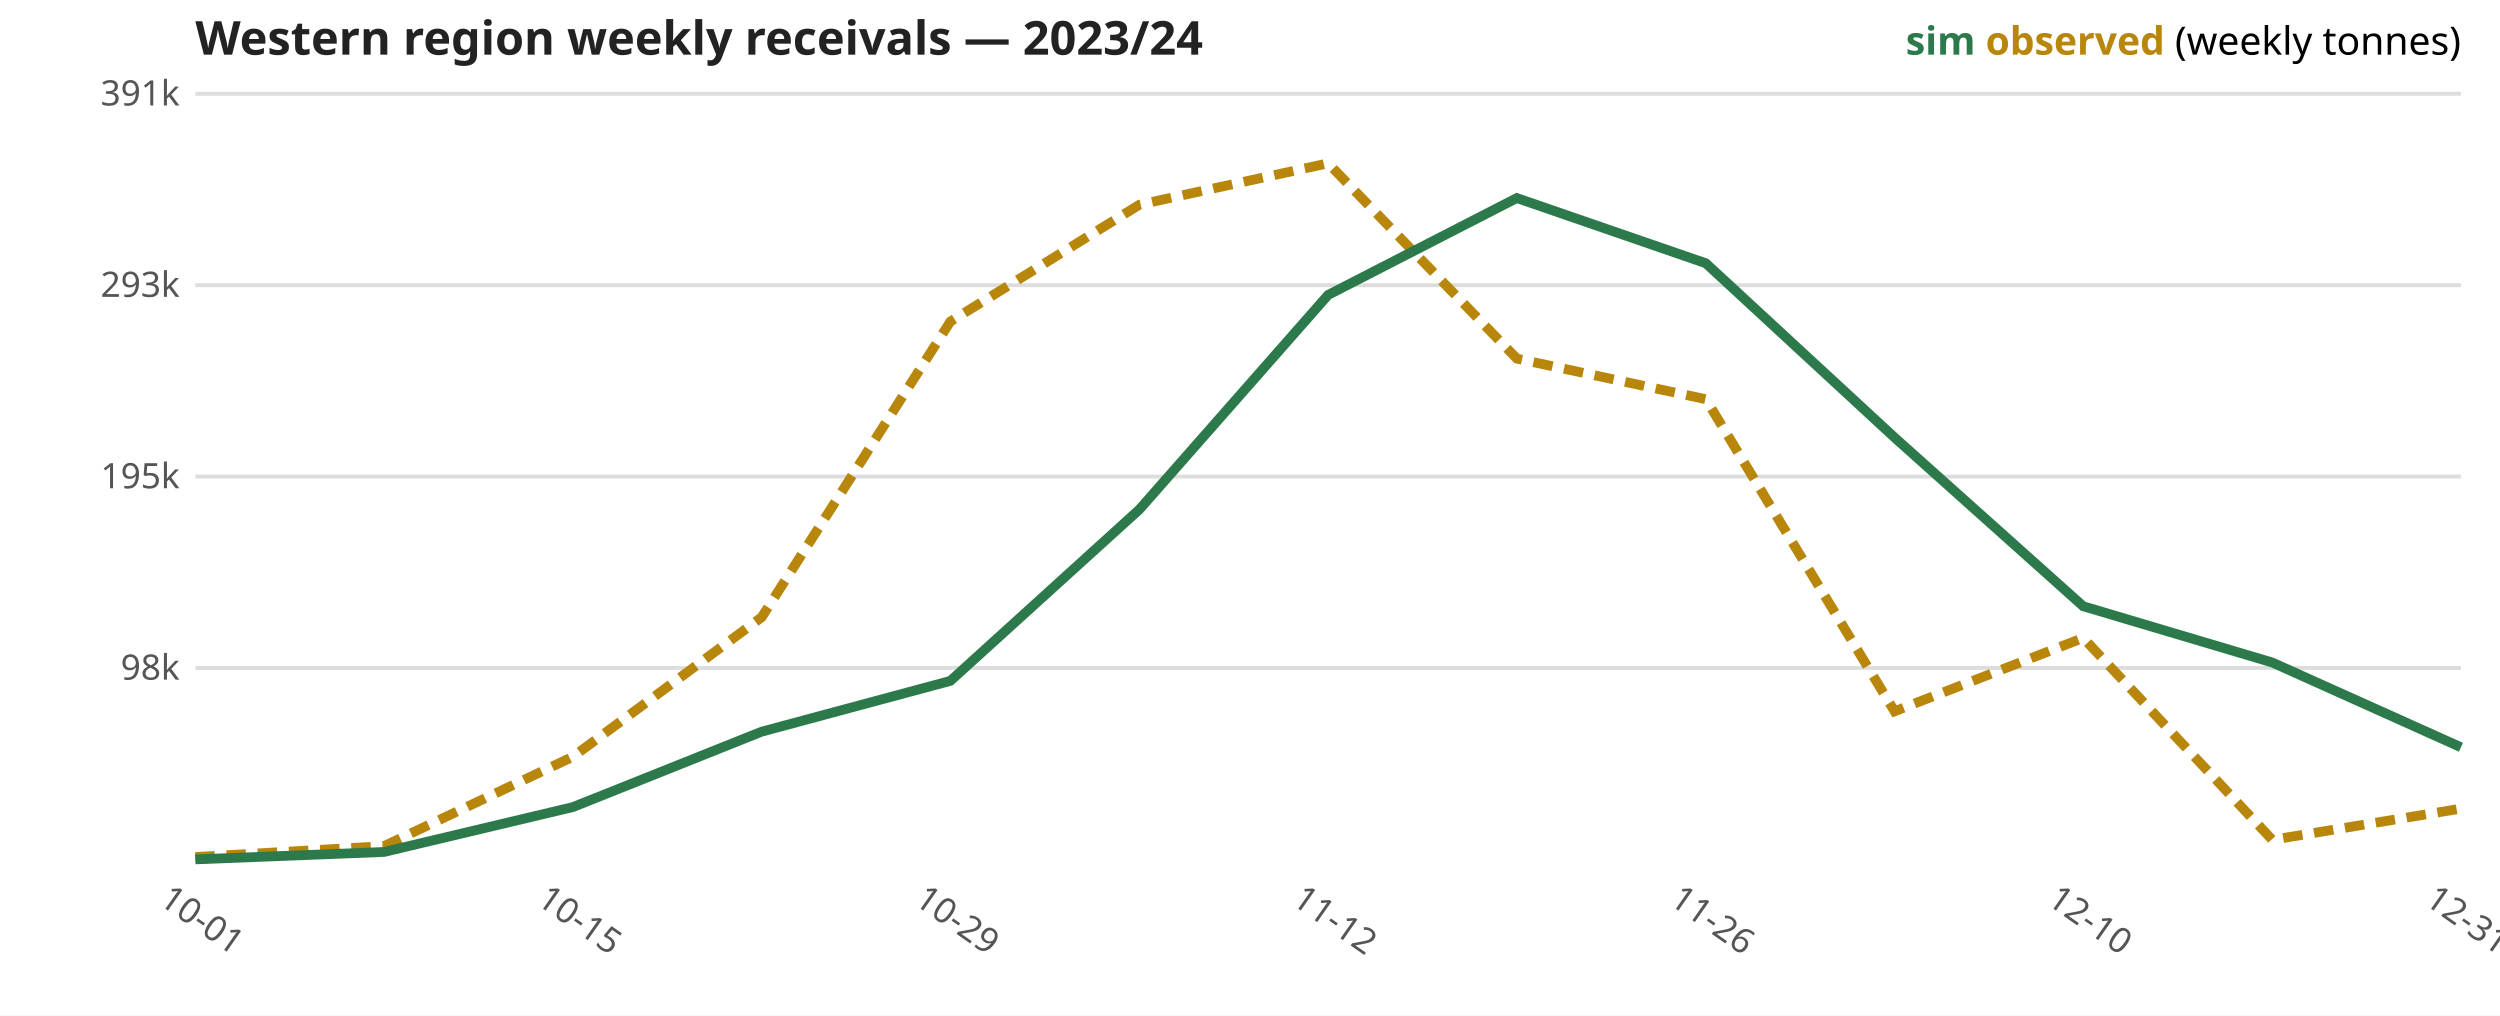
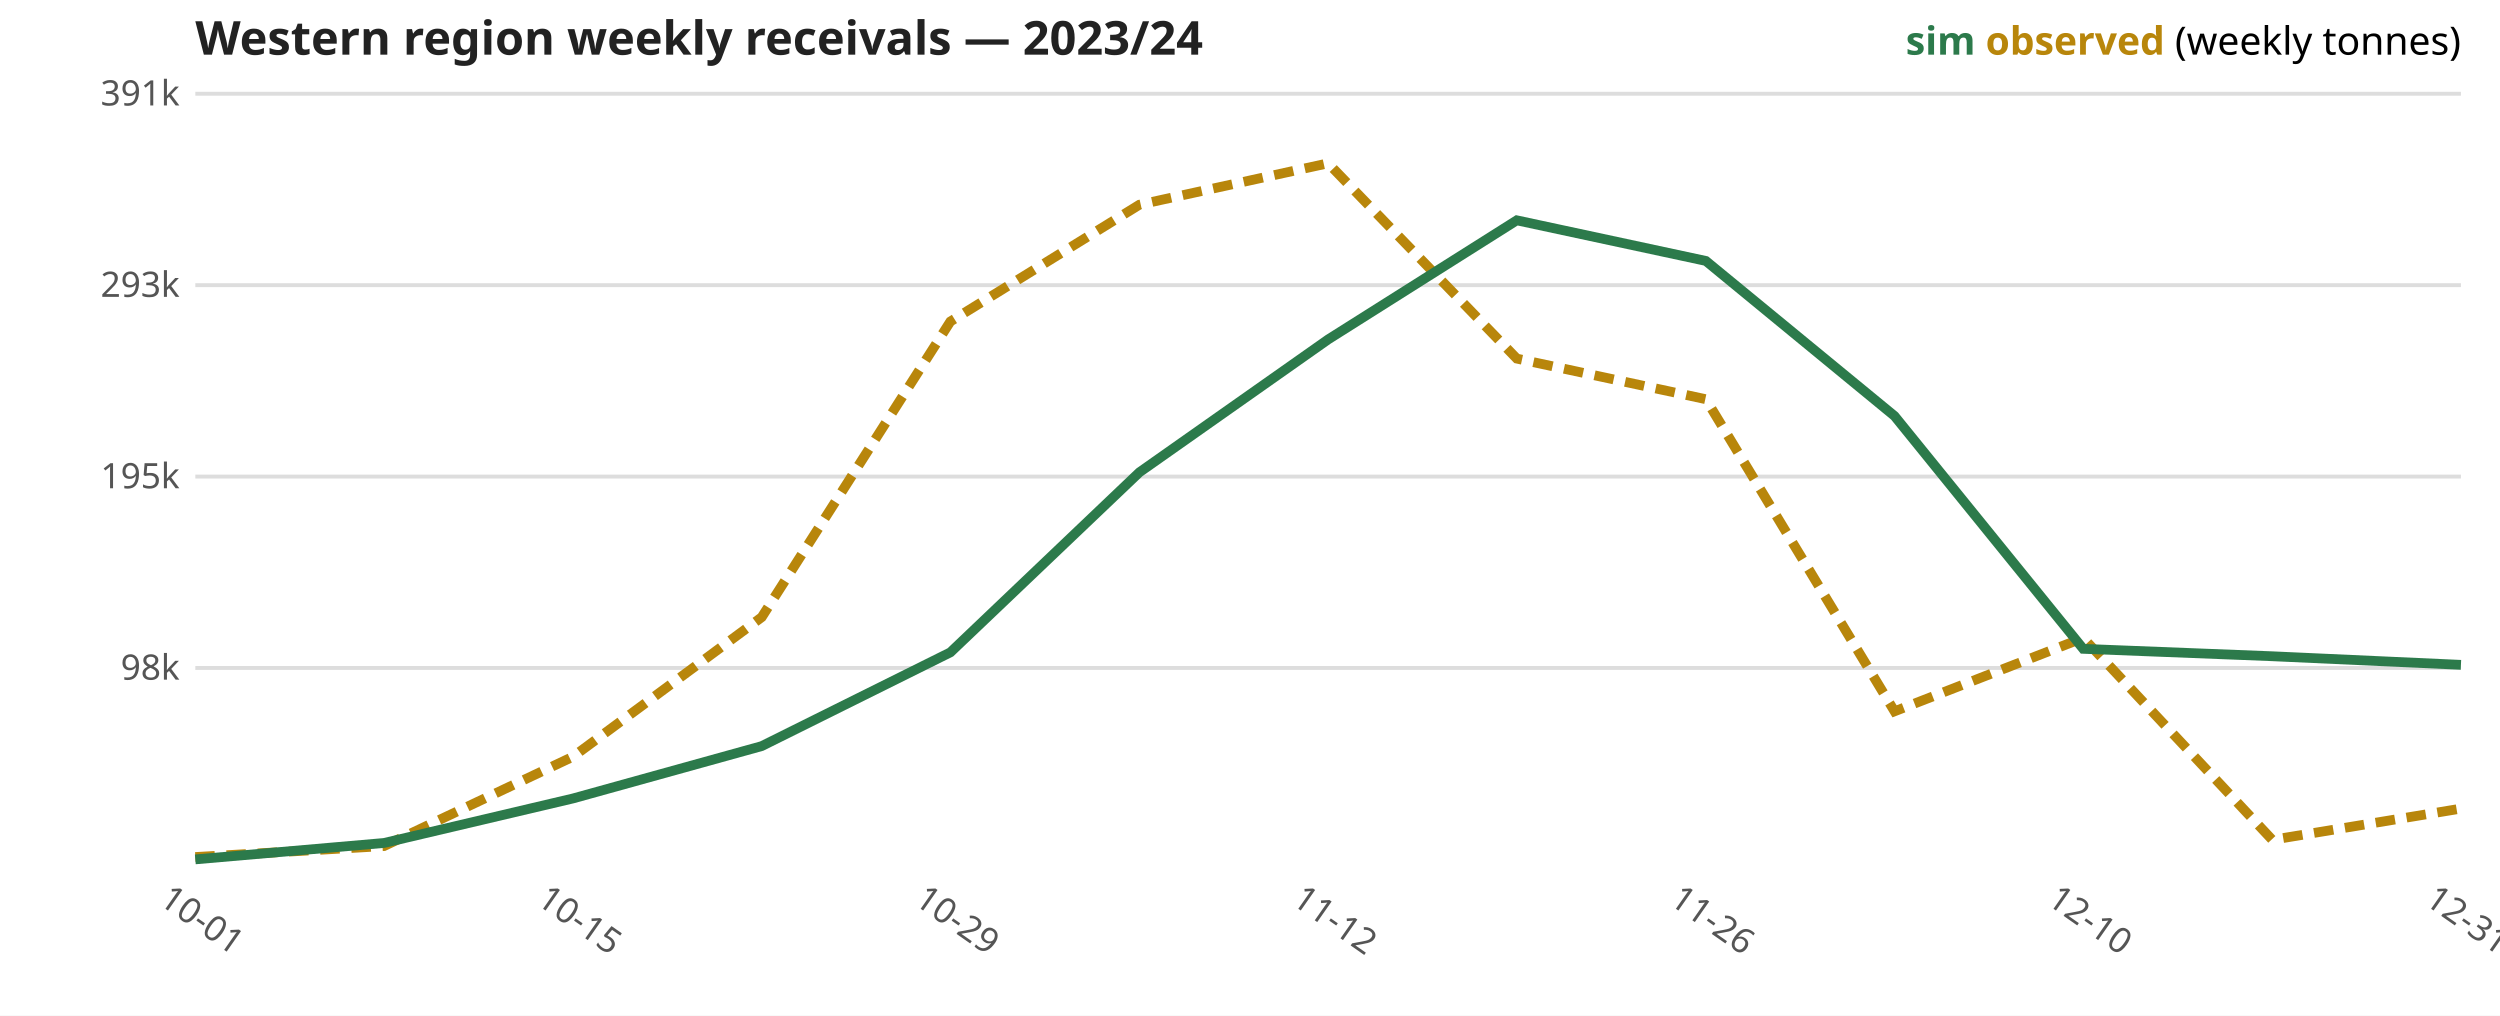
<svg xmlns="http://www.w3.org/2000/svg" viewBox="0 0 640 260" font-family="sans-serif">
  <rect width="640" height="260" fill="white" />
  <text x="50" y="14" font-size="12" font-weight="bold" fill="#222">Western region weekly receivals — 2023/24</text>
  <text x="630" y="14" font-size="10" text-anchor="end">
    <tspan fill="#2c7a4b" font-weight="bold">sim</tspan>
    <tspan fill="#b8860b" font-weight="bold">observed</tspan> (weekly tonnes)</text>
  <line x1="50" x2="630" y1="171" y2="171" stroke="#ddd" />
  <text x="46" y="174" font-size="9" text-anchor="end" fill="#555">98k</text>
  <line x1="50" x2="630" y1="122" y2="122" stroke="#ddd" />
  <text x="46" y="125" font-size="9" text-anchor="end" fill="#555">195k</text>
  <line x1="50" x2="630" y1="73" y2="73" stroke="#ddd" />
  <text x="46" y="76" font-size="9" text-anchor="end" fill="#555">293k</text>
  <line x1="50" x2="630" y1="24" y2="24" stroke="#ddd" />
  <text x="46" y="27" font-size="9" text-anchor="end" fill="#555">391k</text>
  <path d="M50.0,219.4L98.3,216.6L146.7,193.7L195.0,158.0L243.3,82.3L291.7,52.4L340.0,41.8L388.3,91.8L436.7,102.2L485.0,182.1L533.3,163.3L581.7,215.0L630.0,207.0" fill="none" stroke="#b8860b" stroke-width="2.5" stroke-dasharray="5 3" />
-   <path d="M50.0,220.0L98.3,218.1L146.7,206.6L195.0,187.3L243.3,174.3L291.7,130.4L340.0,75.5L388.3,50.7L436.7,67.4L485.0,112.0L533.3,155.2L581.7,169.6L630.0,191.3" fill="none" stroke="#2c7a4b" stroke-width="2.5" />
+   <path d="M50.0,220.0L98.3,215.8L146.7,204.4L195.0,191.0L243.3,167.0L291.7,120.9L340.0,86.9L388.3,56.4L436.7,66.8L485.0,106.5L533.3,166.1L581.7,168.0L630.0,170.2" fill="none" stroke="#2c7a4b" stroke-width="2.5" />
  <text x="50" y="238" font-size="9" text-anchor="middle" fill="#555" transform="rotate(35 50 238)">10-01</text>
  <text x="146.667" y="238" font-size="9" text-anchor="middle" fill="#555" transform="rotate(35 146.6667 238)">10-15</text>
  <text x="243.333" y="238" font-size="9" text-anchor="middle" fill="#555" transform="rotate(35 243.3333 238)">10-29</text>
  <text x="340" y="238" font-size="9" text-anchor="middle" fill="#555" transform="rotate(35 340 238)">11-12</text>
  <text x="436.667" y="238" font-size="9" text-anchor="middle" fill="#555" transform="rotate(35 436.6667 238)">11-26</text>
  <text x="533.333" y="238" font-size="9" text-anchor="middle" fill="#555" transform="rotate(35 533.3333 238)">12-10</text>
  <text x="630" y="238" font-size="9" text-anchor="middle" fill="#555" transform="rotate(35 630 238)">12-31</text>
</svg>
